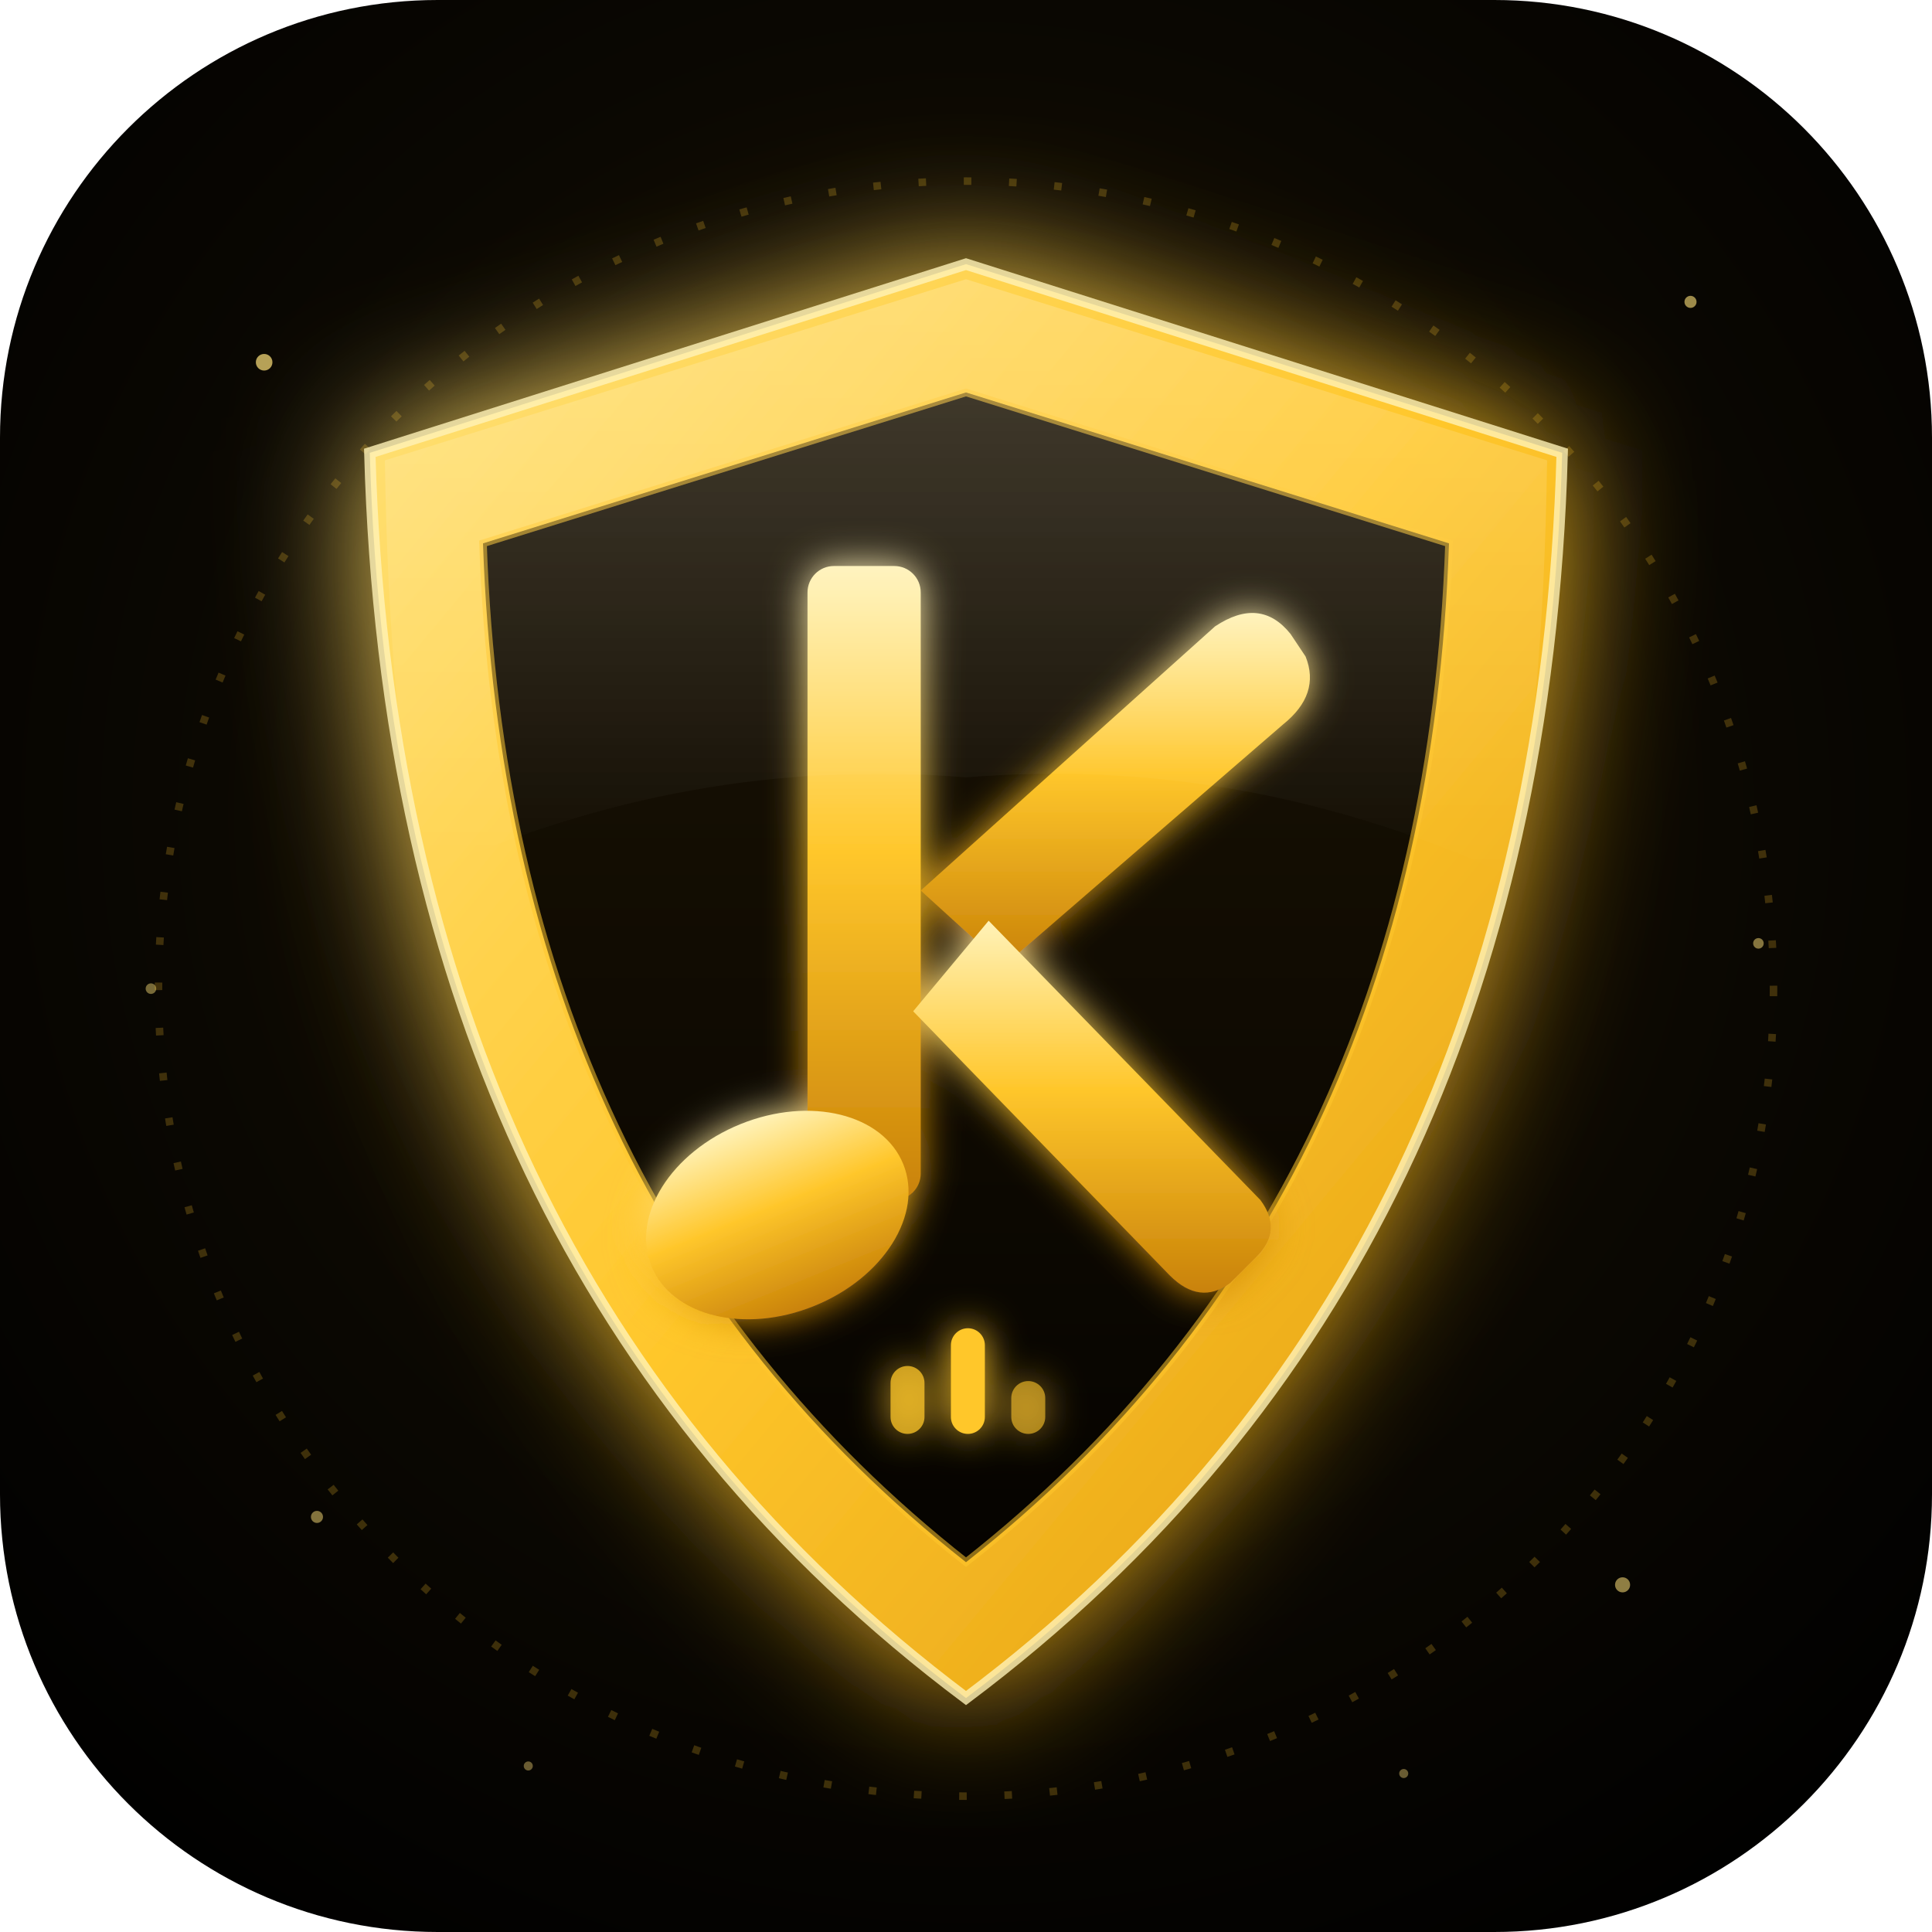
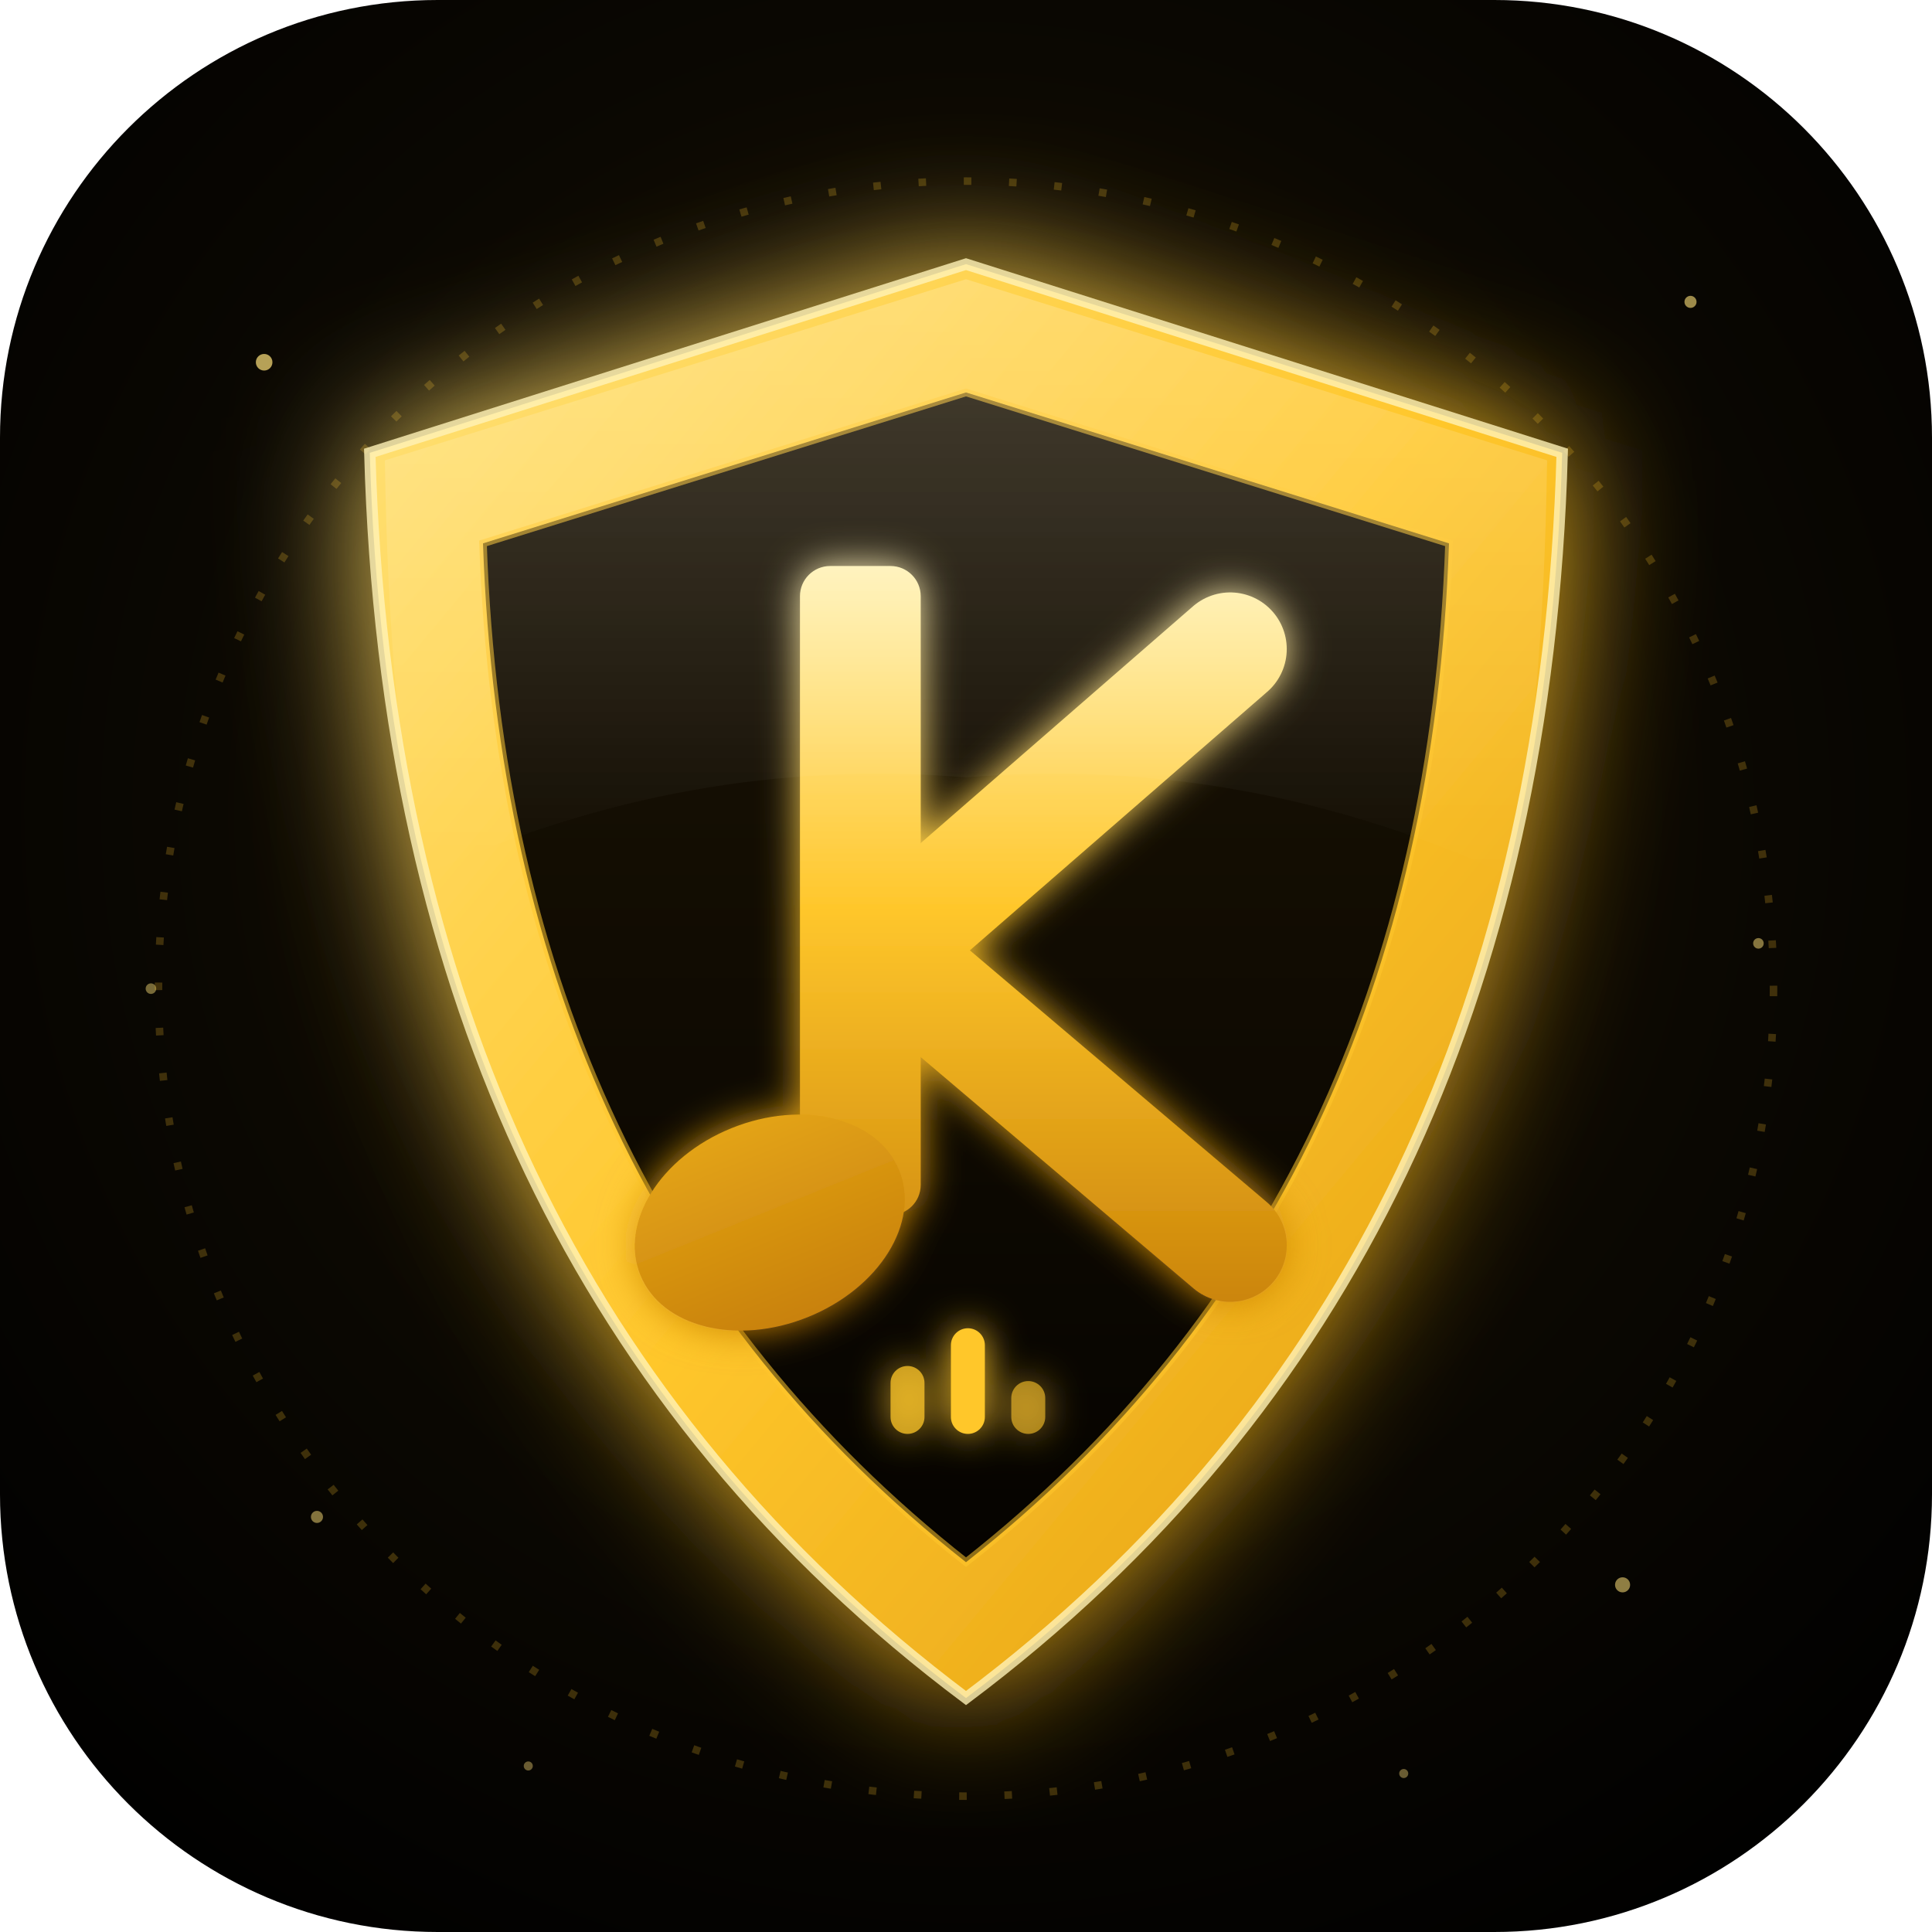
<svg xmlns="http://www.w3.org/2000/svg" viewBox="0 0 512 512" width="512" height="512">
  <defs>
    <radialGradient id="bg" cx="50%" cy="42%" r="70%">
      <stop offset="0" stop-color="#2a1d05" />
      <stop offset=".55" stop-color="#0b0802" />
      <stop offset="1" stop-color="#000" />
    </radialGradient>
    <linearGradient id="gold" x1="0" y1="0" x2="0" y2="1">
      <stop offset="0" stop-color="#FFF2B8" />
      <stop offset=".45" stop-color="#FFC72C" />
      <stop offset="1" stop-color="#C98208" />
    </linearGradient>
    <linearGradient id="goldSide" x1="0" y1="0" x2="1" y2="1">
      <stop offset="0" stop-color="#FFE27A" />
      <stop offset=".5" stop-color="#FFC72C" />
      <stop offset="1" stop-color="#E09A10" />
    </linearGradient>
    <linearGradient id="inner" x1="0" y1="0" x2="0" y2="1">
      <stop offset="0" stop-color="#1c1404" />
      <stop offset="1" stop-color="#050300" />
    </linearGradient>
    <linearGradient id="gloss" x1="0" y1="0" x2="0" y2="1">
      <stop offset="0" stop-color="#fff" stop-opacity=".35" />
      <stop offset="1" stop-color="#fff" stop-opacity="0" />
    </linearGradient>
    <filter id="glow" x="-50%" y="-50%" width="200%" height="200%">
      <feGaussianBlur stdDeviation="18" result="b" />
      <feMerge>
        <feMergeNode in="b" />
        <feMergeNode in="SourceGraphic" />
      </feMerge>
    </filter>
    <filter id="soft" x="-50%" y="-50%" width="200%" height="200%">
      <feGaussianBlur stdDeviation="5" result="b" />
      <feMerge>
        <feMergeNode in="b" />
        <feMergeNode in="SourceGraphic" />
      </feMerge>
    </filter>
    <clipPath id="innerClip">
      <path d="M256 104 L384 144 Q378 318 256 414 Q134 318 128 144 Z" />
    </clipPath>
  </defs>
  <rect width="512" height="512" rx="116" fill="url(#bg)" />
  <g fill="#FFE27A">
    <circle cx="70" cy="96" r="2.2" opacity=".7" />
    <circle cx="448" cy="80" r="1.6" opacity=".6" />
    <circle cx="430" cy="420" r="2" opacity=".55" />
    <circle cx="84" cy="402" r="1.6" opacity=".5" />
    <circle cx="466" cy="250" r="1.4" opacity=".5" />
    <circle cx="40" cy="262" r="1.4" opacity=".45" />
    <circle cx="140" cy="468" r="1.2" opacity=".4" />
    <circle cx="372" cy="470" r="1.2" opacity=".4" />
  </g>
  <ellipse cx="256" cy="262" rx="214" ry="214" fill="none" stroke="#FFC72C" stroke-opacity=".22" stroke-width="2" stroke-dasharray="2 10" />
  <g filter="url(#glow)">
    <path d="M256 70 L414 120 Q408 336 256 450 Q104 336 98 120 Z" fill="url(#goldSide)" />
  </g>
  <path d="M256 70 L414 120 Q408 336 256 450 Q104 336 98 120 Z" fill="none" stroke="#FFF2B8" stroke-opacity=".8" stroke-width="3" />
  <path d="M256 104 L384 144 Q378 318 256 414 Q134 318 128 144 Z" fill="url(#inner)" />
  <path d="M256 104 L384 144 Q378 318 256 414 Q134 318 128 144 Z" fill="none" stroke="#FFC72C" stroke-opacity=".55" stroke-width="2" />
+   <linearGradient id="goldK" gradientUnits="userSpaceOnUse" x1="0" y1="150" x2="0" y2="350">
+     <stop offset="0" stop-color="#FFF2B8" />
+     <stop offset=".45" stop-color="#FFC72C" />
+     <stop offset="1" stop-color="#C98208" />
+   </linearGradient>
  <g filter="url(#soft)">
-     <rect x="214" y="150" width="30" height="168" rx="7" fill="url(#gold)" />
-     <ellipse cx="206" cy="322" rx="36" ry="26" transform="rotate(-22 206 322)" fill="url(#gold)" />
-     <path d="M244 236 L322 166 Q334 158 342 168 L346 174 Q350 184 340 192 L266 256 Z" fill="url(#gold)" />
-     <path d="M262 244 L334 318 Q340 326 333 333 L326 340 Q318 346 310 338 L242 268 Z" fill="url(#gold)" />
+     <g stroke="url(#goldK)" stroke-width="30" stroke-linecap="round" fill="none">
+       <path d="M234 252 L326 172" />
+       <path d="M234 252 L326 330" />
+     </g>
+     <rect x="212" y="150" width="32" height="172" rx="8" fill="url(#goldK)" />
+     <ellipse cx="204" cy="324" rx="37" ry="27" transform="rotate(-22 204 324)" fill="url(#goldK)" />
  </g>
  <g fill="#FFC72C" filter="url(#soft)">
    <rect x="236" y="362" width="9" height="18" rx="4.5" opacity=".75" />
    <rect x="252" y="352" width="9" height="28" rx="4.5" />
    <rect x="268" y="366" width="9" height="14" rx="4.5" opacity=".6" />
  </g>
  <path d="M256 74 L410 122 Q409 190 400 232 Q330 200 256 206 Q182 200 112 232 Q103 190 102 122 Z" fill="url(#gloss)" opacity=".55" />
</svg>
